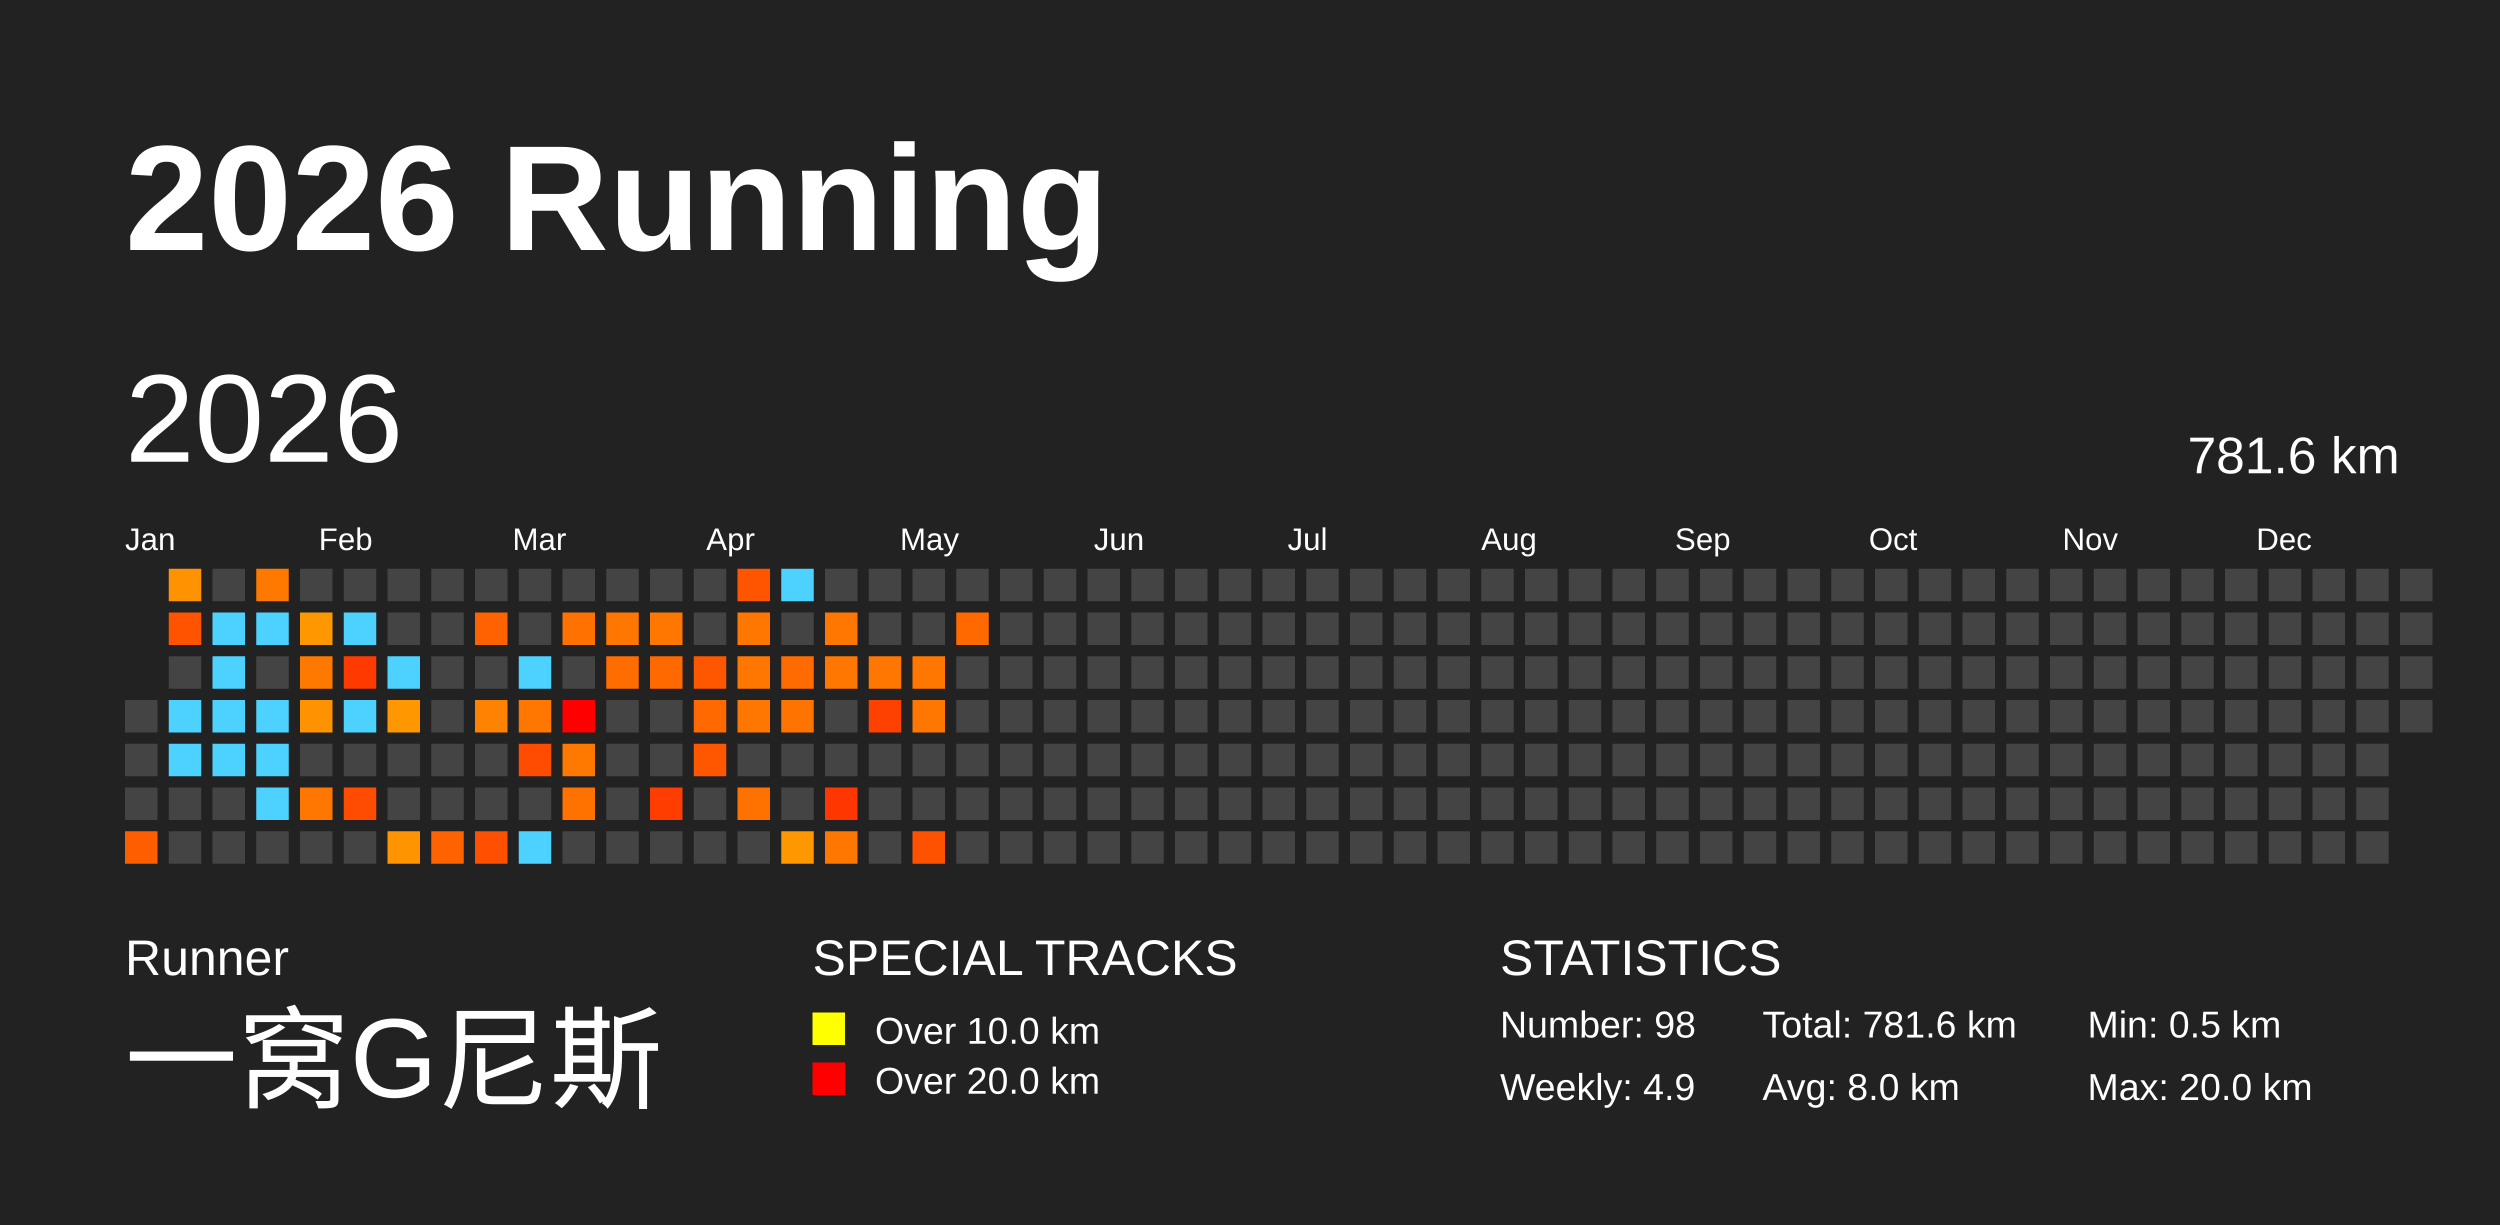
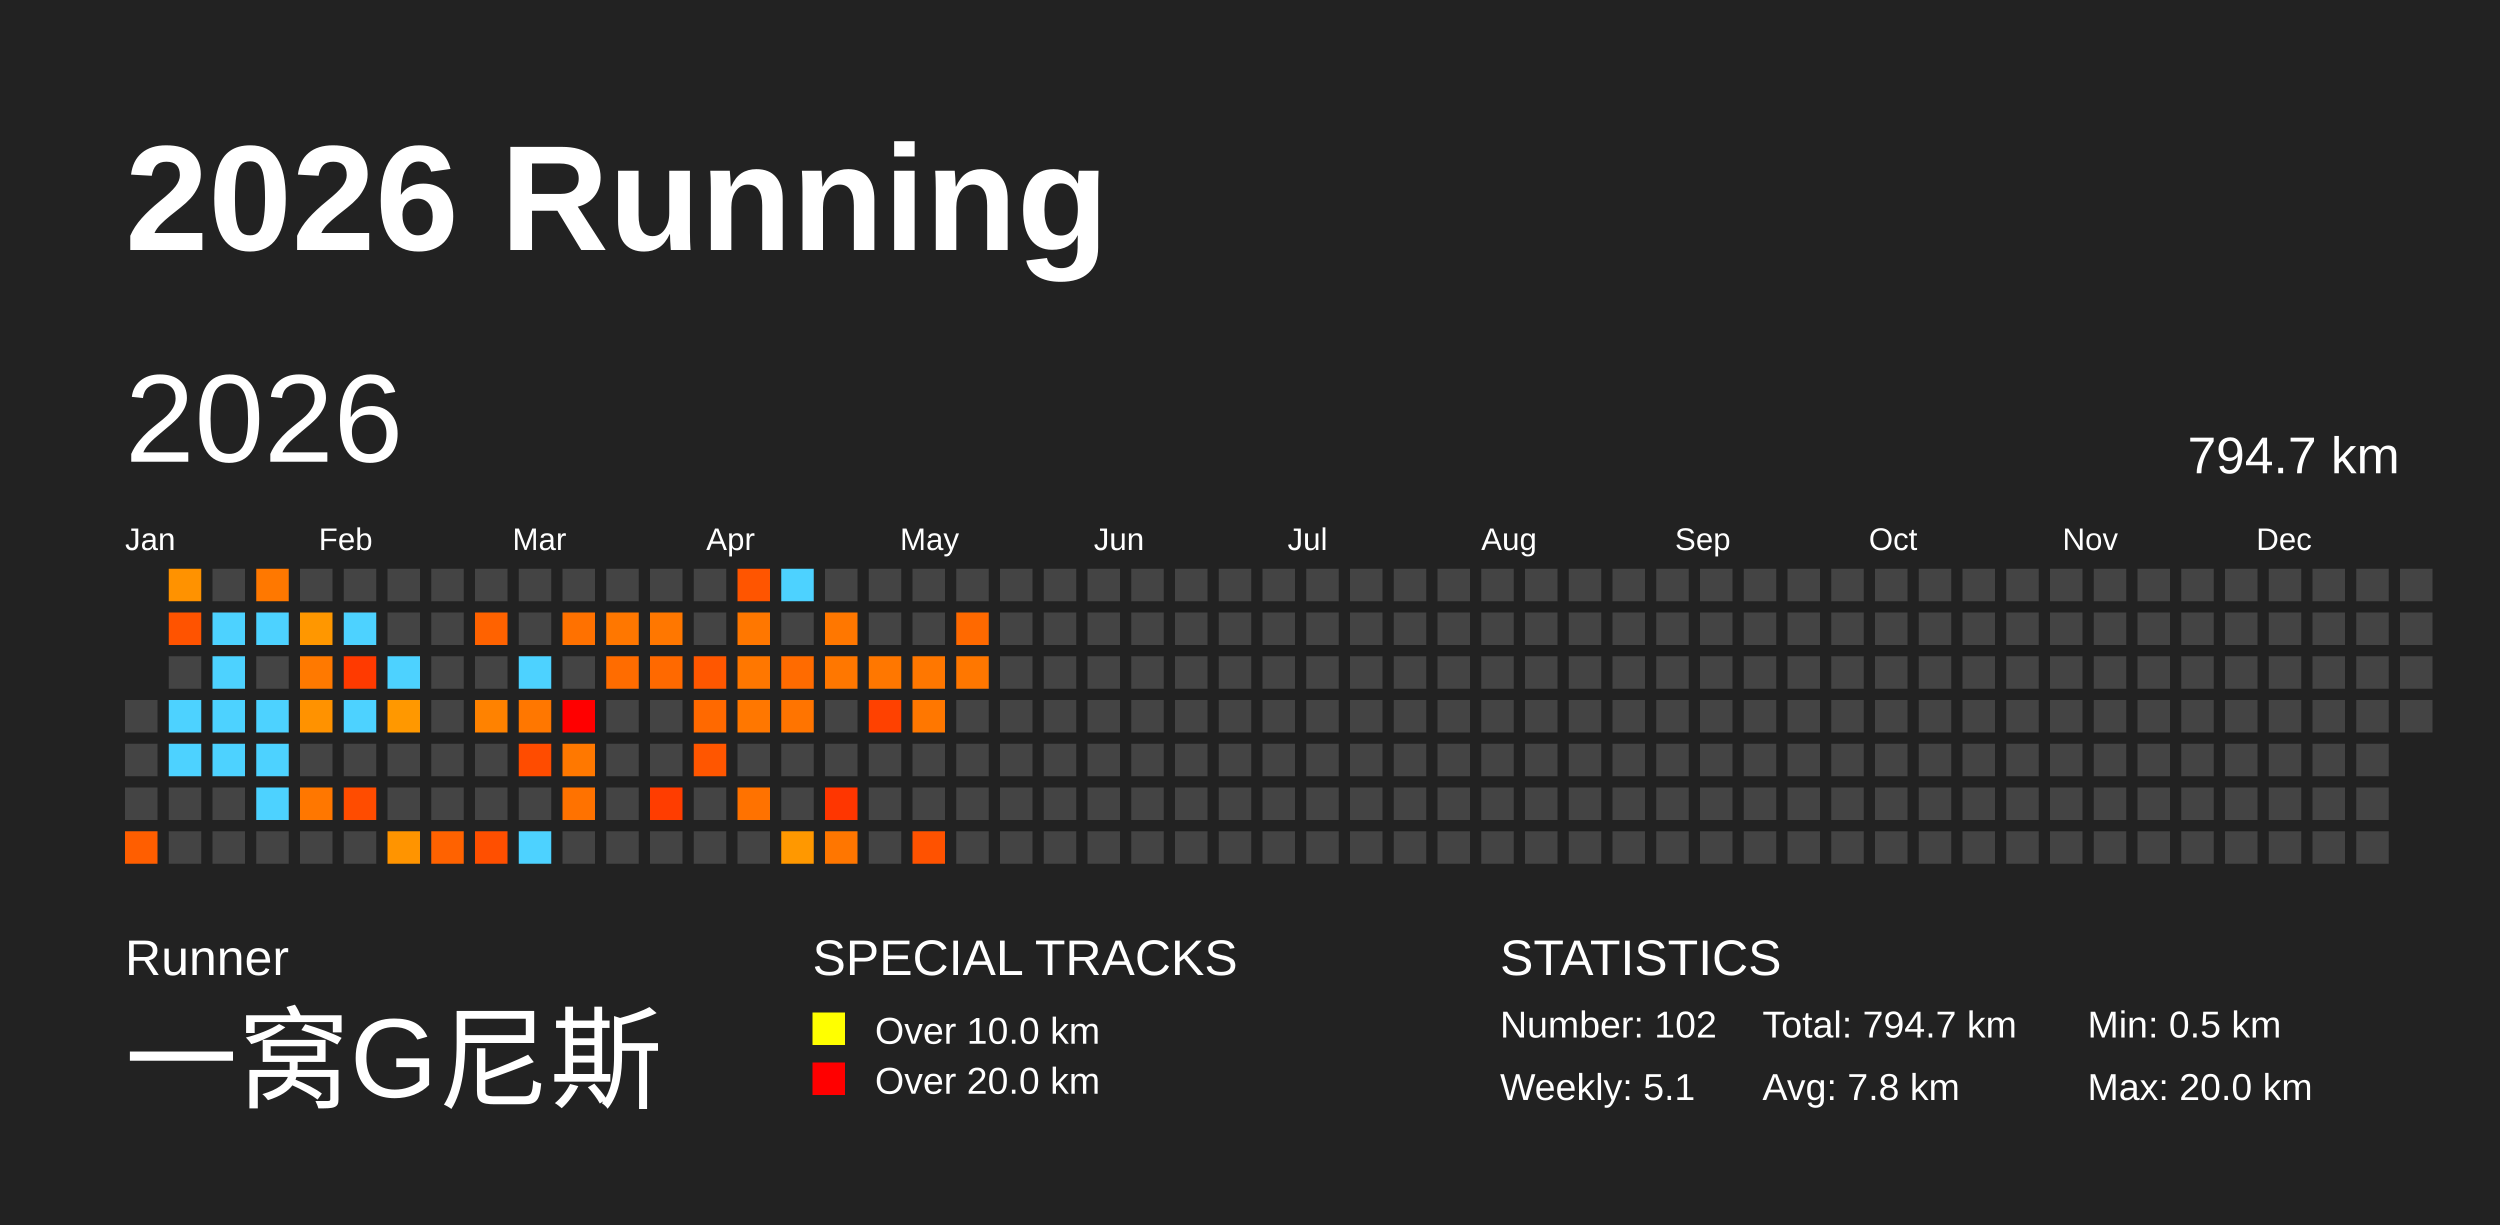
<svg xmlns="http://www.w3.org/2000/svg" baseProfile="full" height="98mm" version="1.1" viewBox="0,0,200,98" width="200mm">
  <defs />
  <rect fill="#222222" height="98" width="200" x="0" y="0" />
  <text fill="#FFFFFF" style="font-size:12px; font-family:Arial; font-weight:bold;" x="10" y="20">2026 Running</text>
  <text fill="#FFFFFF" style="font-size:4px; font-family:Arial" x="10" y="78">Runner</text>
  <text fill="#FFFFFF" style="font-size:9px; font-family:Arial" x="10" y="88">一窝G尼斯</text>
  <text fill="#FFFFFF" style="font-size:4px; font-family:Arial" x="65" y="78">SPECIAL TRACKS</text>
  <rect fill="yellow" height="2.6" width="2.6" x="65" y="81" />
  <text fill="#FFFFFF" style="font-size:3px; font-family:Arial" x="70" y="83.5">Over 10.0 km</text>
  <rect fill="red" height="2.6" width="2.6" x="65" y="85" />
  <text fill="#FFFFFF" style="font-size:3px; font-family:Arial" x="70" y="87.5">Over 20.0 km</text>
  <text fill="#FFFFFF" style="font-size:4px; font-family:Arial" x="120" y="78">STATISTICS</text>
-   <text fill="#FFFFFF" style="font-size:3px; font-family:Arial" x="120" y="83">Number: 98</text>
-   <text fill="#FFFFFF" style="font-size:3px; font-family:Arial" x="120" y="88">Weekly: 4.9</text>
-   <text fill="#FFFFFF" style="font-size:3px; font-family:Arial" x="141" y="83">Total: 781.6 km</text>
-   <text fill="#FFFFFF" style="font-size:3px; font-family:Arial" x="141" y="88">Avg: 8.0 km</text>
+   <text fill="#FFFFFF" style="font-size:3px; font-family:Arial" x="120" y="83">Number: 102</text>
+   <text fill="#FFFFFF" style="font-size:3px; font-family:Arial" x="120" y="88">Weekly: 5.1</text>
+   <text fill="#FFFFFF" style="font-size:3px; font-family:Arial" x="141" y="83">Total: 794.7 km</text>
+   <text fill="#FFFFFF" style="font-size:3px; font-family:Arial" x="141" y="88">Avg: 7.8 km</text>
  <text fill="#FFFFFF" style="font-size:3px; font-family:Arial" x="167" y="83">Min: 0.5 km</text>
  <text fill="#FFFFFF" style="font-size:3px; font-family:Arial" x="167" y="88">Max: 20.0 km</text>
  <text dominant-baseline="hanging" fill="#FFFFFF" style="font-size:10.0px; font-family:Arial;" x="10" y="30">2026</text>
-   <text dominant-baseline="hanging" fill="#FFFFFF" style="font-size:4.125px; font-family:Arial;" x="175" y="35">781.6 km</text>
+   <text dominant-baseline="hanging" fill="#FFFFFF" style="font-size:4.125px; font-family:Arial;" x="175" y="35">794.7 km</text>
  <text fill="#FFFFFF" style="font-size:2.5px; font-family:Arial" x="10.0" y="44">Jan</text>
  <text fill="#FFFFFF" style="font-size:2.5px; font-family:Arial" x="25.5" y="44">Feb</text>
  <text fill="#FFFFFF" style="font-size:2.5px; font-family:Arial" x="41.0" y="44">Mar</text>
  <text fill="#FFFFFF" style="font-size:2.5px; font-family:Arial" x="56.5" y="44">Apr</text>
  <text fill="#FFFFFF" style="font-size:2.5px; font-family:Arial" x="72.0" y="44">May</text>
  <text fill="#FFFFFF" style="font-size:2.5px; font-family:Arial" x="87.5" y="44">Jun</text>
  <text fill="#FFFFFF" style="font-size:2.5px; font-family:Arial" x="103.0" y="44">Jul</text>
  <text fill="#FFFFFF" style="font-size:2.5px; font-family:Arial" x="118.5" y="44">Aug</text>
  <text fill="#FFFFFF" style="font-size:2.5px; font-family:Arial" x="134.0" y="44">Sep</text>
  <text fill="#FFFFFF" style="font-size:2.5px; font-family:Arial" x="149.5" y="44">Oct</text>
  <text fill="#FFFFFF" style="font-size:2.5px; font-family:Arial" x="165.0" y="44">Nov</text>
  <text fill="#FFFFFF" style="font-size:2.5px; font-family:Arial" x="180.5" y="44">Dec</text>
  <rect fill="#444444" height="2.6" width="2.6" x="10.0" y="56.0" />
  <rect fill="#444444" height="2.6" width="2.6" x="10.0" y="59.5" />
  <rect fill="#444444" height="2.6" width="2.6" x="10.0" y="63.0" />
  <rect fill="#ff5e00" height="2.6" width="2.6" x="10.0" y="66.5" />
  <rect fill="#ff9200" height="2.6" width="2.6" x="13.5" y="45.5" />
  <rect fill="#ff5300" height="2.6" width="2.6" x="13.5" y="49.0" />
  <rect fill="#444444" height="2.6" width="2.6" x="13.5" y="52.5" />
  <rect fill="#4dd2ff" height="2.6" width="2.6" x="13.5" y="56.0" />
  <rect fill="#4dd2ff" height="2.6" width="2.6" x="13.5" y="59.5" />
  <rect fill="#444444" height="2.6" width="2.6" x="13.5" y="63.0" />
  <rect fill="#444444" height="2.6" width="2.6" x="13.5" y="66.5" />
  <rect fill="#444444" height="2.6" width="2.6" x="17.0" y="45.5" />
  <rect fill="#4dd2ff" height="2.6" width="2.6" x="17.0" y="49.0" />
  <rect fill="#4dd2ff" height="2.6" width="2.6" x="17.0" y="52.5" />
  <rect fill="#4dd2ff" height="2.6" width="2.6" x="17.0" y="56.0" />
  <rect fill="#4dd2ff" height="2.6" width="2.6" x="17.0" y="59.5" />
  <rect fill="#444444" height="2.6" width="2.6" x="17.0" y="63.0" />
  <rect fill="#444444" height="2.6" width="2.6" x="17.0" y="66.5" />
  <rect fill="#ff7800" height="2.6" width="2.6" x="20.5" y="45.5" />
  <rect fill="#4dd2ff" height="2.6" width="2.6" x="20.5" y="49.0" />
  <rect fill="#444444" height="2.6" width="2.6" x="20.5" y="52.5" />
  <rect fill="#4dd2ff" height="2.6" width="2.6" x="20.5" y="56.0" />
  <rect fill="#4dd2ff" height="2.6" width="2.6" x="20.5" y="59.5" />
  <rect fill="#4dd2ff" height="2.6" width="2.6" x="20.5" y="63.0" />
  <rect fill="#444444" height="2.6" width="2.6" x="20.5" y="66.5" />
  <rect fill="#444444" height="2.6" width="2.6" x="24.0" y="45.5" />
  <rect fill="#ff9700" height="2.6" width="2.6" x="24.0" y="49.0" />
  <rect fill="#ff7900" height="2.6" width="2.6" x="24.0" y="52.5" />
  <rect fill="#ff9200" height="2.6" width="2.6" x="24.0" y="56.0" />
  <rect fill="#444444" height="2.6" width="2.6" x="24.0" y="59.5" />
  <rect fill="#ff7700" height="2.6" width="2.6" x="24.0" y="63.0" />
  <rect fill="#444444" height="2.6" width="2.6" x="24.0" y="66.5" />
  <rect fill="#444444" height="2.6" width="2.6" x="27.5" y="45.5" />
  <rect fill="#4dd2ff" height="2.6" width="2.6" x="27.5" y="49.0" />
  <rect fill="#ff3a00" height="2.6" width="2.6" x="27.5" y="52.5" />
  <rect fill="#4dd2ff" height="2.6" width="2.6" x="27.5" y="56.0" />
  <rect fill="#444444" height="2.6" width="2.6" x="27.5" y="59.5" />
  <rect fill="#ff4c00" height="2.6" width="2.6" x="27.5" y="63.0" />
  <rect fill="#444444" height="2.6" width="2.6" x="27.5" y="66.5" />
  <rect fill="#444444" height="2.6" width="2.6" x="31.0" y="45.5" />
  <rect fill="#444444" height="2.6" width="2.6" x="31.0" y="49.0" />
  <rect fill="#4dd2ff" height="2.6" width="2.6" x="31.0" y="52.5" />
  <rect fill="#ff9800" height="2.6" width="2.6" x="31.0" y="56.0" />
  <rect fill="#444444" height="2.6" width="2.6" x="31.0" y="59.5" />
  <rect fill="#444444" height="2.6" width="2.6" x="31.0" y="63.0" />
  <rect fill="#ff9400" height="2.6" width="2.6" x="31.0" y="66.5" />
  <rect fill="#444444" height="2.6" width="2.6" x="34.5" y="45.5" />
  <rect fill="#444444" height="2.6" width="2.6" x="34.5" y="49.0" />
  <rect fill="#444444" height="2.6" width="2.6" x="34.5" y="52.5" />
  <rect fill="#444444" height="2.6" width="2.6" x="34.5" y="56.0" />
  <rect fill="#444444" height="2.6" width="2.6" x="34.5" y="59.5" />
  <rect fill="#444444" height="2.6" width="2.6" x="34.5" y="63.0" />
  <rect fill="#ff6200" height="2.6" width="2.6" x="34.5" y="66.5" />
  <rect fill="#444444" height="2.6" width="2.6" x="38.0" y="45.5" />
  <rect fill="#ff6200" height="2.6" width="2.6" x="38.0" y="49.0" />
  <rect fill="#444444" height="2.6" width="2.6" x="38.0" y="52.5" />
  <rect fill="#ff8200" height="2.6" width="2.6" x="38.0" y="56.0" />
  <rect fill="#444444" height="2.6" width="2.6" x="38.0" y="59.5" />
  <rect fill="#444444" height="2.6" width="2.6" x="38.0" y="63.0" />
  <rect fill="#ff4f00" height="2.6" width="2.6" x="38.0" y="66.5" />
  <rect fill="#444444" height="2.6" width="2.6" x="41.5" y="45.5" />
  <rect fill="#444444" height="2.6" width="2.6" x="41.5" y="49.0" />
  <rect fill="#4dd2ff" height="2.6" width="2.6" x="41.5" y="52.5" />
  <rect fill="#ff7700" height="2.6" width="2.6" x="41.5" y="56.0" />
  <rect fill="#ff4c00" height="2.6" width="2.6" x="41.5" y="59.5" />
  <rect fill="#444444" height="2.6" width="2.6" x="41.5" y="63.0" />
  <rect fill="#4dd2ff" height="2.6" width="2.6" x="41.5" y="66.5" />
  <rect fill="#444444" height="2.6" width="2.6" x="45.0" y="45.5" />
  <rect fill="#ff7100" height="2.6" width="2.6" x="45.0" y="49.0" />
  <rect fill="#444444" height="2.6" width="2.6" x="45.0" y="52.5" />
  <rect fill="red" height="2.6" width="2.6" x="45.0" y="56.0" />
  <rect fill="#ff7800" height="2.6" width="2.6" x="45.0" y="59.5" />
  <rect fill="#ff7200" height="2.6" width="2.6" x="45.0" y="63.0" />
  <rect fill="#444444" height="2.6" width="2.6" x="45.0" y="66.5" />
  <rect fill="#444444" height="2.6" width="2.6" x="48.5" y="45.5" />
  <rect fill="#ff7700" height="2.6" width="2.6" x="48.5" y="49.0" />
  <rect fill="#ff6c00" height="2.6" width="2.6" x="48.5" y="52.5" />
  <rect fill="#444444" height="2.6" width="2.6" x="48.5" y="56.0" />
  <rect fill="#444444" height="2.6" width="2.6" x="48.5" y="59.5" />
  <rect fill="#444444" height="2.6" width="2.6" x="48.5" y="63.0" />
  <rect fill="#444444" height="2.6" width="2.6" x="48.5" y="66.5" />
  <rect fill="#444444" height="2.6" width="2.6" x="52.0" y="45.5" />
  <rect fill="#ff7700" height="2.6" width="2.6" x="52.0" y="49.0" />
  <rect fill="#ff6900" height="2.6" width="2.6" x="52.0" y="52.5" />
  <rect fill="#444444" height="2.6" width="2.6" x="52.0" y="56.0" />
  <rect fill="#444444" height="2.6" width="2.6" x="52.0" y="59.5" />
  <rect fill="#ff3d00" height="2.6" width="2.6" x="52.0" y="63.0" />
  <rect fill="#444444" height="2.6" width="2.6" x="52.0" y="66.5" />
  <rect fill="#444444" height="2.6" width="2.6" x="55.5" y="45.5" />
  <rect fill="#444444" height="2.6" width="2.6" x="55.5" y="49.0" />
  <rect fill="#ff5700" height="2.6" width="2.6" x="55.5" y="52.5" />
  <rect fill="#ff6900" height="2.6" width="2.6" x="55.5" y="56.0" />
  <rect fill="#ff5600" height="2.6" width="2.6" x="55.5" y="59.5" />
  <rect fill="#444444" height="2.6" width="2.6" x="55.5" y="63.0" />
  <rect fill="#444444" height="2.6" width="2.6" x="55.5" y="66.5" />
  <rect fill="#ff5500" height="2.6" width="2.6" x="59.0" y="45.5" />
  <rect fill="#ff7700" height="2.6" width="2.6" x="59.0" y="49.0" />
  <rect fill="#ff7700" height="2.6" width="2.6" x="59.0" y="52.5" />
  <rect fill="#ff7700" height="2.6" width="2.6" x="59.0" y="56.0" />
  <rect fill="#444444" height="2.6" width="2.6" x="59.0" y="59.5" />
  <rect fill="#ff7200" height="2.6" width="2.6" x="59.0" y="63.0" />
  <rect fill="#444444" height="2.6" width="2.6" x="59.0" y="66.5" />
  <rect fill="#4dd2ff" height="2.6" width="2.6" x="62.5" y="45.5" />
  <rect fill="#444444" height="2.6" width="2.6" x="62.5" y="49.0" />
  <rect fill="#ff6b00" height="2.6" width="2.6" x="62.5" y="52.5" />
  <rect fill="#ff7400" height="2.6" width="2.6" x="62.5" y="56.0" />
  <rect fill="#444444" height="2.6" width="2.6" x="62.5" y="59.5" />
  <rect fill="#444444" height="2.6" width="2.6" x="62.5" y="63.0" />
  <rect fill="#ff9800" height="2.6" width="2.6" x="62.5" y="66.5" />
  <rect fill="#444444" height="2.6" width="2.6" x="66.0" y="45.5" />
  <rect fill="#ff7700" height="2.6" width="2.6" x="66.0" y="49.0" />
  <rect fill="#ff7700" height="2.6" width="2.6" x="66.0" y="52.5" />
  <rect fill="#444444" height="2.6" width="2.6" x="66.0" y="56.0" />
  <rect fill="#444444" height="2.6" width="2.6" x="66.0" y="59.5" />
  <rect fill="#ff3600" height="2.6" width="2.6" x="66.0" y="63.0" />
  <rect fill="#ff7600" height="2.6" width="2.6" x="66.0" y="66.5" />
  <rect fill="#444444" height="2.6" width="2.6" x="69.5" y="45.5" />
  <rect fill="#444444" height="2.6" width="2.6" x="69.5" y="49.0" />
  <rect fill="#ff7700" height="2.6" width="2.6" x="69.5" y="52.5" />
  <rect fill="#ff4100" height="2.6" width="2.6" x="69.5" y="56.0" />
  <rect fill="#444444" height="2.6" width="2.6" x="69.5" y="59.5" />
  <rect fill="#444444" height="2.6" width="2.6" x="69.5" y="63.0" />
  <rect fill="#444444" height="2.6" width="2.6" x="69.5" y="66.5" />
  <rect fill="#444444" height="2.6" width="2.6" x="73.0" y="45.5" />
  <rect fill="#444444" height="2.6" width="2.6" x="73.0" y="49.0" />
  <rect fill="#ff7700" height="2.6" width="2.6" x="73.0" y="52.5" />
  <rect fill="#ff7700" height="2.6" width="2.6" x="73.0" y="56.0" />
  <rect fill="#444444" height="2.6" width="2.6" x="73.0" y="59.5" />
  <rect fill="#444444" height="2.6" width="2.6" x="73.0" y="63.0" />
  <rect fill="#ff5200" height="2.6" width="2.6" x="73.0" y="66.5" />
  <rect fill="#444444" height="2.6" width="2.6" x="76.5" y="45.5" />
  <rect fill="#ff6900" height="2.6" width="2.6" x="76.5" y="49.0" />
-   <rect fill="#444444" height="2.6" width="2.6" x="76.5" y="52.5" />
+   <rect fill="#ff7700" height="2.6" width="2.6" x="76.5" y="52.5" />
  <rect fill="#444444" height="2.6" width="2.6" x="76.5" y="56.0" />
  <rect fill="#444444" height="2.6" width="2.6" x="76.5" y="59.5" />
  <rect fill="#444444" height="2.6" width="2.6" x="76.5" y="63.0" />
  <rect fill="#444444" height="2.6" width="2.6" x="76.5" y="66.5" />
  <rect fill="#444444" height="2.6" width="2.6" x="80.0" y="45.5" />
  <rect fill="#444444" height="2.6" width="2.6" x="80.0" y="49.0" />
  <rect fill="#444444" height="2.6" width="2.6" x="80.0" y="52.5" />
  <rect fill="#444444" height="2.6" width="2.6" x="80.0" y="56.0" />
  <rect fill="#444444" height="2.6" width="2.6" x="80.0" y="59.5" />
  <rect fill="#444444" height="2.6" width="2.6" x="80.0" y="63.0" />
  <rect fill="#444444" height="2.6" width="2.6" x="80.0" y="66.5" />
  <rect fill="#444444" height="2.6" width="2.6" x="83.5" y="45.5" />
  <rect fill="#444444" height="2.6" width="2.6" x="83.5" y="49.0" />
  <rect fill="#444444" height="2.6" width="2.6" x="83.5" y="52.5" />
  <rect fill="#444444" height="2.6" width="2.6" x="83.5" y="56.0" />
  <rect fill="#444444" height="2.6" width="2.6" x="83.5" y="59.5" />
  <rect fill="#444444" height="2.6" width="2.6" x="83.5" y="63.0" />
  <rect fill="#444444" height="2.6" width="2.6" x="83.5" y="66.5" />
  <rect fill="#444444" height="2.6" width="2.6" x="87.0" y="45.5" />
  <rect fill="#444444" height="2.6" width="2.6" x="87.0" y="49.0" />
  <rect fill="#444444" height="2.6" width="2.6" x="87.0" y="52.5" />
  <rect fill="#444444" height="2.6" width="2.6" x="87.0" y="56.0" />
  <rect fill="#444444" height="2.6" width="2.6" x="87.0" y="59.5" />
  <rect fill="#444444" height="2.6" width="2.6" x="87.0" y="63.0" />
  <rect fill="#444444" height="2.6" width="2.6" x="87.0" y="66.5" />
  <rect fill="#444444" height="2.6" width="2.6" x="90.5" y="45.5" />
  <rect fill="#444444" height="2.6" width="2.6" x="90.5" y="49.0" />
  <rect fill="#444444" height="2.6" width="2.6" x="90.5" y="52.5" />
  <rect fill="#444444" height="2.6" width="2.6" x="90.5" y="56.0" />
  <rect fill="#444444" height="2.6" width="2.6" x="90.5" y="59.5" />
  <rect fill="#444444" height="2.6" width="2.6" x="90.5" y="63.0" />
  <rect fill="#444444" height="2.6" width="2.6" x="90.5" y="66.5" />
  <rect fill="#444444" height="2.6" width="2.6" x="94.0" y="45.5" />
  <rect fill="#444444" height="2.6" width="2.6" x="94.0" y="49.0" />
  <rect fill="#444444" height="2.6" width="2.6" x="94.0" y="52.5" />
  <rect fill="#444444" height="2.6" width="2.6" x="94.0" y="56.0" />
  <rect fill="#444444" height="2.6" width="2.6" x="94.0" y="59.5" />
  <rect fill="#444444" height="2.6" width="2.6" x="94.0" y="63.0" />
  <rect fill="#444444" height="2.6" width="2.6" x="94.0" y="66.5" />
  <rect fill="#444444" height="2.6" width="2.6" x="97.5" y="45.5" />
  <rect fill="#444444" height="2.6" width="2.6" x="97.5" y="49.0" />
  <rect fill="#444444" height="2.6" width="2.6" x="97.5" y="52.5" />
  <rect fill="#444444" height="2.6" width="2.6" x="97.5" y="56.0" />
  <rect fill="#444444" height="2.6" width="2.6" x="97.5" y="59.5" />
  <rect fill="#444444" height="2.6" width="2.6" x="97.5" y="63.0" />
  <rect fill="#444444" height="2.6" width="2.6" x="97.5" y="66.5" />
  <rect fill="#444444" height="2.6" width="2.6" x="101.0" y="45.5" />
  <rect fill="#444444" height="2.6" width="2.6" x="101.0" y="49.0" />
  <rect fill="#444444" height="2.6" width="2.6" x="101.0" y="52.5" />
  <rect fill="#444444" height="2.6" width="2.6" x="101.0" y="56.0" />
  <rect fill="#444444" height="2.6" width="2.6" x="101.0" y="59.5" />
  <rect fill="#444444" height="2.6" width="2.6" x="101.0" y="63.0" />
  <rect fill="#444444" height="2.6" width="2.6" x="101.0" y="66.5" />
  <rect fill="#444444" height="2.6" width="2.6" x="104.5" y="45.5" />
  <rect fill="#444444" height="2.6" width="2.6" x="104.5" y="49.0" />
  <rect fill="#444444" height="2.6" width="2.6" x="104.5" y="52.5" />
  <rect fill="#444444" height="2.6" width="2.6" x="104.5" y="56.0" />
  <rect fill="#444444" height="2.6" width="2.6" x="104.5" y="59.5" />
  <rect fill="#444444" height="2.6" width="2.6" x="104.5" y="63.0" />
  <rect fill="#444444" height="2.6" width="2.6" x="104.5" y="66.5" />
  <rect fill="#444444" height="2.6" width="2.6" x="108.0" y="45.5" />
  <rect fill="#444444" height="2.6" width="2.6" x="108.0" y="49.0" />
  <rect fill="#444444" height="2.6" width="2.6" x="108.0" y="52.5" />
  <rect fill="#444444" height="2.6" width="2.6" x="108.0" y="56.0" />
  <rect fill="#444444" height="2.6" width="2.6" x="108.0" y="59.5" />
  <rect fill="#444444" height="2.6" width="2.6" x="108.0" y="63.0" />
  <rect fill="#444444" height="2.6" width="2.6" x="108.0" y="66.5" />
  <rect fill="#444444" height="2.6" width="2.6" x="111.5" y="45.5" />
  <rect fill="#444444" height="2.6" width="2.6" x="111.5" y="49.0" />
  <rect fill="#444444" height="2.6" width="2.6" x="111.5" y="52.5" />
  <rect fill="#444444" height="2.6" width="2.6" x="111.5" y="56.0" />
  <rect fill="#444444" height="2.6" width="2.6" x="111.5" y="59.5" />
  <rect fill="#444444" height="2.6" width="2.6" x="111.5" y="63.0" />
  <rect fill="#444444" height="2.6" width="2.6" x="111.5" y="66.5" />
  <rect fill="#444444" height="2.6" width="2.6" x="115.0" y="45.5" />
  <rect fill="#444444" height="2.6" width="2.6" x="115.0" y="49.0" />
  <rect fill="#444444" height="2.6" width="2.6" x="115.0" y="52.5" />
  <rect fill="#444444" height="2.6" width="2.6" x="115.0" y="56.0" />
  <rect fill="#444444" height="2.6" width="2.6" x="115.0" y="59.5" />
  <rect fill="#444444" height="2.6" width="2.6" x="115.0" y="63.0" />
  <rect fill="#444444" height="2.6" width="2.6" x="115.0" y="66.5" />
  <rect fill="#444444" height="2.6" width="2.6" x="118.5" y="45.5" />
  <rect fill="#444444" height="2.6" width="2.6" x="118.5" y="49.0" />
  <rect fill="#444444" height="2.6" width="2.6" x="118.5" y="52.5" />
  <rect fill="#444444" height="2.6" width="2.6" x="118.5" y="56.0" />
  <rect fill="#444444" height="2.6" width="2.6" x="118.5" y="59.5" />
  <rect fill="#444444" height="2.6" width="2.6" x="118.5" y="63.0" />
  <rect fill="#444444" height="2.6" width="2.6" x="118.5" y="66.5" />
  <rect fill="#444444" height="2.6" width="2.6" x="122.0" y="45.5" />
  <rect fill="#444444" height="2.6" width="2.6" x="122.0" y="49.0" />
  <rect fill="#444444" height="2.6" width="2.6" x="122.0" y="52.5" />
  <rect fill="#444444" height="2.6" width="2.6" x="122.0" y="56.0" />
  <rect fill="#444444" height="2.6" width="2.6" x="122.0" y="59.5" />
  <rect fill="#444444" height="2.6" width="2.6" x="122.0" y="63.0" />
  <rect fill="#444444" height="2.6" width="2.6" x="122.0" y="66.5" />
  <rect fill="#444444" height="2.6" width="2.6" x="125.5" y="45.5" />
  <rect fill="#444444" height="2.6" width="2.6" x="125.5" y="49.0" />
  <rect fill="#444444" height="2.6" width="2.6" x="125.5" y="52.5" />
  <rect fill="#444444" height="2.6" width="2.6" x="125.5" y="56.0" />
  <rect fill="#444444" height="2.6" width="2.6" x="125.5" y="59.5" />
  <rect fill="#444444" height="2.6" width="2.6" x="125.5" y="63.0" />
  <rect fill="#444444" height="2.6" width="2.6" x="125.5" y="66.5" />
  <rect fill="#444444" height="2.6" width="2.6" x="129.0" y="45.5" />
  <rect fill="#444444" height="2.6" width="2.6" x="129.0" y="49.0" />
  <rect fill="#444444" height="2.6" width="2.6" x="129.0" y="52.5" />
  <rect fill="#444444" height="2.6" width="2.6" x="129.0" y="56.0" />
  <rect fill="#444444" height="2.6" width="2.6" x="129.0" y="59.5" />
  <rect fill="#444444" height="2.6" width="2.6" x="129.0" y="63.0" />
  <rect fill="#444444" height="2.6" width="2.6" x="129.0" y="66.5" />
  <rect fill="#444444" height="2.6" width="2.6" x="132.5" y="45.5" />
  <rect fill="#444444" height="2.6" width="2.6" x="132.5" y="49.0" />
  <rect fill="#444444" height="2.6" width="2.6" x="132.5" y="52.5" />
  <rect fill="#444444" height="2.6" width="2.6" x="132.5" y="56.0" />
  <rect fill="#444444" height="2.6" width="2.6" x="132.5" y="59.5" />
  <rect fill="#444444" height="2.6" width="2.6" x="132.5" y="63.0" />
  <rect fill="#444444" height="2.6" width="2.6" x="132.5" y="66.5" />
  <rect fill="#444444" height="2.6" width="2.6" x="136.0" y="45.5" />
  <rect fill="#444444" height="2.6" width="2.6" x="136.0" y="49.0" />
  <rect fill="#444444" height="2.6" width="2.6" x="136.0" y="52.5" />
  <rect fill="#444444" height="2.6" width="2.6" x="136.0" y="56.0" />
  <rect fill="#444444" height="2.6" width="2.6" x="136.0" y="59.5" />
  <rect fill="#444444" height="2.6" width="2.6" x="136.0" y="63.0" />
  <rect fill="#444444" height="2.6" width="2.6" x="136.0" y="66.5" />
  <rect fill="#444444" height="2.6" width="2.6" x="139.5" y="45.5" />
  <rect fill="#444444" height="2.6" width="2.6" x="139.5" y="49.0" />
  <rect fill="#444444" height="2.6" width="2.6" x="139.5" y="52.5" />
  <rect fill="#444444" height="2.6" width="2.6" x="139.5" y="56.0" />
  <rect fill="#444444" height="2.6" width="2.6" x="139.5" y="59.5" />
  <rect fill="#444444" height="2.6" width="2.6" x="139.5" y="63.0" />
  <rect fill="#444444" height="2.6" width="2.6" x="139.5" y="66.5" />
  <rect fill="#444444" height="2.6" width="2.6" x="143.0" y="45.5" />
  <rect fill="#444444" height="2.6" width="2.6" x="143.0" y="49.0" />
  <rect fill="#444444" height="2.6" width="2.6" x="143.0" y="52.5" />
  <rect fill="#444444" height="2.6" width="2.6" x="143.0" y="56.0" />
  <rect fill="#444444" height="2.6" width="2.6" x="143.0" y="59.5" />
  <rect fill="#444444" height="2.6" width="2.6" x="143.0" y="63.0" />
  <rect fill="#444444" height="2.6" width="2.6" x="143.0" y="66.5" />
  <rect fill="#444444" height="2.6" width="2.6" x="146.5" y="45.5" />
  <rect fill="#444444" height="2.6" width="2.6" x="146.5" y="49.0" />
  <rect fill="#444444" height="2.6" width="2.6" x="146.5" y="52.5" />
  <rect fill="#444444" height="2.6" width="2.6" x="146.5" y="56.0" />
  <rect fill="#444444" height="2.6" width="2.6" x="146.5" y="59.5" />
  <rect fill="#444444" height="2.6" width="2.6" x="146.5" y="63.0" />
  <rect fill="#444444" height="2.6" width="2.6" x="146.5" y="66.5" />
  <rect fill="#444444" height="2.6" width="2.6" x="150.0" y="45.5" />
  <rect fill="#444444" height="2.6" width="2.6" x="150.0" y="49.0" />
  <rect fill="#444444" height="2.6" width="2.6" x="150.0" y="52.5" />
  <rect fill="#444444" height="2.6" width="2.6" x="150.0" y="56.0" />
  <rect fill="#444444" height="2.6" width="2.6" x="150.0" y="59.5" />
  <rect fill="#444444" height="2.6" width="2.6" x="150.0" y="63.0" />
  <rect fill="#444444" height="2.6" width="2.6" x="150.0" y="66.5" />
  <rect fill="#444444" height="2.6" width="2.6" x="153.5" y="45.5" />
  <rect fill="#444444" height="2.6" width="2.6" x="153.5" y="49.0" />
  <rect fill="#444444" height="2.6" width="2.6" x="153.5" y="52.5" />
  <rect fill="#444444" height="2.6" width="2.6" x="153.5" y="56.0" />
  <rect fill="#444444" height="2.6" width="2.6" x="153.5" y="59.5" />
  <rect fill="#444444" height="2.6" width="2.6" x="153.5" y="63.0" />
  <rect fill="#444444" height="2.6" width="2.6" x="153.5" y="66.5" />
  <rect fill="#444444" height="2.6" width="2.6" x="157.0" y="45.5" />
  <rect fill="#444444" height="2.6" width="2.6" x="157.0" y="49.0" />
  <rect fill="#444444" height="2.6" width="2.6" x="157.0" y="52.5" />
  <rect fill="#444444" height="2.6" width="2.6" x="157.0" y="56.0" />
  <rect fill="#444444" height="2.6" width="2.6" x="157.0" y="59.5" />
  <rect fill="#444444" height="2.6" width="2.6" x="157.0" y="63.0" />
  <rect fill="#444444" height="2.6" width="2.6" x="157.0" y="66.5" />
  <rect fill="#444444" height="2.6" width="2.6" x="160.5" y="45.5" />
  <rect fill="#444444" height="2.6" width="2.6" x="160.5" y="49.0" />
  <rect fill="#444444" height="2.6" width="2.6" x="160.5" y="52.5" />
  <rect fill="#444444" height="2.6" width="2.6" x="160.5" y="56.0" />
  <rect fill="#444444" height="2.6" width="2.6" x="160.5" y="59.5" />
  <rect fill="#444444" height="2.6" width="2.6" x="160.5" y="63.0" />
  <rect fill="#444444" height="2.6" width="2.6" x="160.5" y="66.5" />
  <rect fill="#444444" height="2.6" width="2.6" x="164.0" y="45.5" />
  <rect fill="#444444" height="2.6" width="2.6" x="164.0" y="49.0" />
  <rect fill="#444444" height="2.6" width="2.6" x="164.0" y="52.5" />
  <rect fill="#444444" height="2.6" width="2.6" x="164.0" y="56.0" />
  <rect fill="#444444" height="2.6" width="2.6" x="164.0" y="59.5" />
  <rect fill="#444444" height="2.6" width="2.6" x="164.0" y="63.0" />
  <rect fill="#444444" height="2.6" width="2.6" x="164.0" y="66.5" />
  <rect fill="#444444" height="2.6" width="2.6" x="167.5" y="45.5" />
  <rect fill="#444444" height="2.6" width="2.6" x="167.5" y="49.0" />
  <rect fill="#444444" height="2.6" width="2.6" x="167.5" y="52.5" />
  <rect fill="#444444" height="2.6" width="2.6" x="167.5" y="56.0" />
  <rect fill="#444444" height="2.6" width="2.6" x="167.5" y="59.5" />
  <rect fill="#444444" height="2.6" width="2.6" x="167.5" y="63.0" />
  <rect fill="#444444" height="2.6" width="2.6" x="167.5" y="66.5" />
  <rect fill="#444444" height="2.6" width="2.6" x="171.0" y="45.5" />
  <rect fill="#444444" height="2.6" width="2.6" x="171.0" y="49.0" />
  <rect fill="#444444" height="2.6" width="2.6" x="171.0" y="52.5" />
  <rect fill="#444444" height="2.6" width="2.6" x="171.0" y="56.0" />
  <rect fill="#444444" height="2.6" width="2.6" x="171.0" y="59.5" />
  <rect fill="#444444" height="2.6" width="2.6" x="171.0" y="63.0" />
  <rect fill="#444444" height="2.6" width="2.6" x="171.0" y="66.5" />
  <rect fill="#444444" height="2.6" width="2.6" x="174.5" y="45.5" />
  <rect fill="#444444" height="2.6" width="2.6" x="174.5" y="49.0" />
  <rect fill="#444444" height="2.6" width="2.6" x="174.5" y="52.5" />
  <rect fill="#444444" height="2.6" width="2.6" x="174.5" y="56.0" />
  <rect fill="#444444" height="2.6" width="2.6" x="174.5" y="59.5" />
  <rect fill="#444444" height="2.6" width="2.6" x="174.5" y="63.0" />
  <rect fill="#444444" height="2.6" width="2.6" x="174.5" y="66.5" />
  <rect fill="#444444" height="2.6" width="2.6" x="178.0" y="45.5" />
  <rect fill="#444444" height="2.6" width="2.6" x="178.0" y="49.0" />
  <rect fill="#444444" height="2.6" width="2.6" x="178.0" y="52.5" />
  <rect fill="#444444" height="2.6" width="2.6" x="178.0" y="56.0" />
  <rect fill="#444444" height="2.6" width="2.6" x="178.0" y="59.5" />
  <rect fill="#444444" height="2.6" width="2.6" x="178.0" y="63.0" />
  <rect fill="#444444" height="2.6" width="2.6" x="178.0" y="66.5" />
  <rect fill="#444444" height="2.6" width="2.6" x="181.5" y="45.5" />
  <rect fill="#444444" height="2.6" width="2.6" x="181.5" y="49.0" />
  <rect fill="#444444" height="2.6" width="2.6" x="181.5" y="52.5" />
  <rect fill="#444444" height="2.6" width="2.6" x="181.5" y="56.0" />
  <rect fill="#444444" height="2.6" width="2.6" x="181.5" y="59.5" />
  <rect fill="#444444" height="2.6" width="2.6" x="181.5" y="63.0" />
  <rect fill="#444444" height="2.6" width="2.6" x="181.5" y="66.5" />
  <rect fill="#444444" height="2.6" width="2.6" x="185.0" y="45.5" />
  <rect fill="#444444" height="2.6" width="2.6" x="185.0" y="49.0" />
  <rect fill="#444444" height="2.6" width="2.6" x="185.0" y="52.5" />
  <rect fill="#444444" height="2.6" width="2.6" x="185.0" y="56.0" />
  <rect fill="#444444" height="2.6" width="2.6" x="185.0" y="59.5" />
  <rect fill="#444444" height="2.6" width="2.6" x="185.0" y="63.0" />
  <rect fill="#444444" height="2.6" width="2.6" x="185.0" y="66.5" />
  <rect fill="#444444" height="2.6" width="2.6" x="188.5" y="45.5" />
  <rect fill="#444444" height="2.6" width="2.6" x="188.5" y="49.0" />
  <rect fill="#444444" height="2.6" width="2.6" x="188.5" y="52.5" />
  <rect fill="#444444" height="2.6" width="2.6" x="188.5" y="56.0" />
  <rect fill="#444444" height="2.6" width="2.6" x="188.5" y="59.5" />
  <rect fill="#444444" height="2.6" width="2.6" x="188.5" y="63.0" />
  <rect fill="#444444" height="2.6" width="2.6" x="188.5" y="66.5" />
  <rect fill="#444444" height="2.6" width="2.6" x="192.0" y="45.5" />
  <rect fill="#444444" height="2.6" width="2.6" x="192.0" y="49.0" />
  <rect fill="#444444" height="2.6" width="2.6" x="192.0" y="52.5" />
  <rect fill="#444444" height="2.6" width="2.6" x="192.0" y="56.0" />
</svg>
